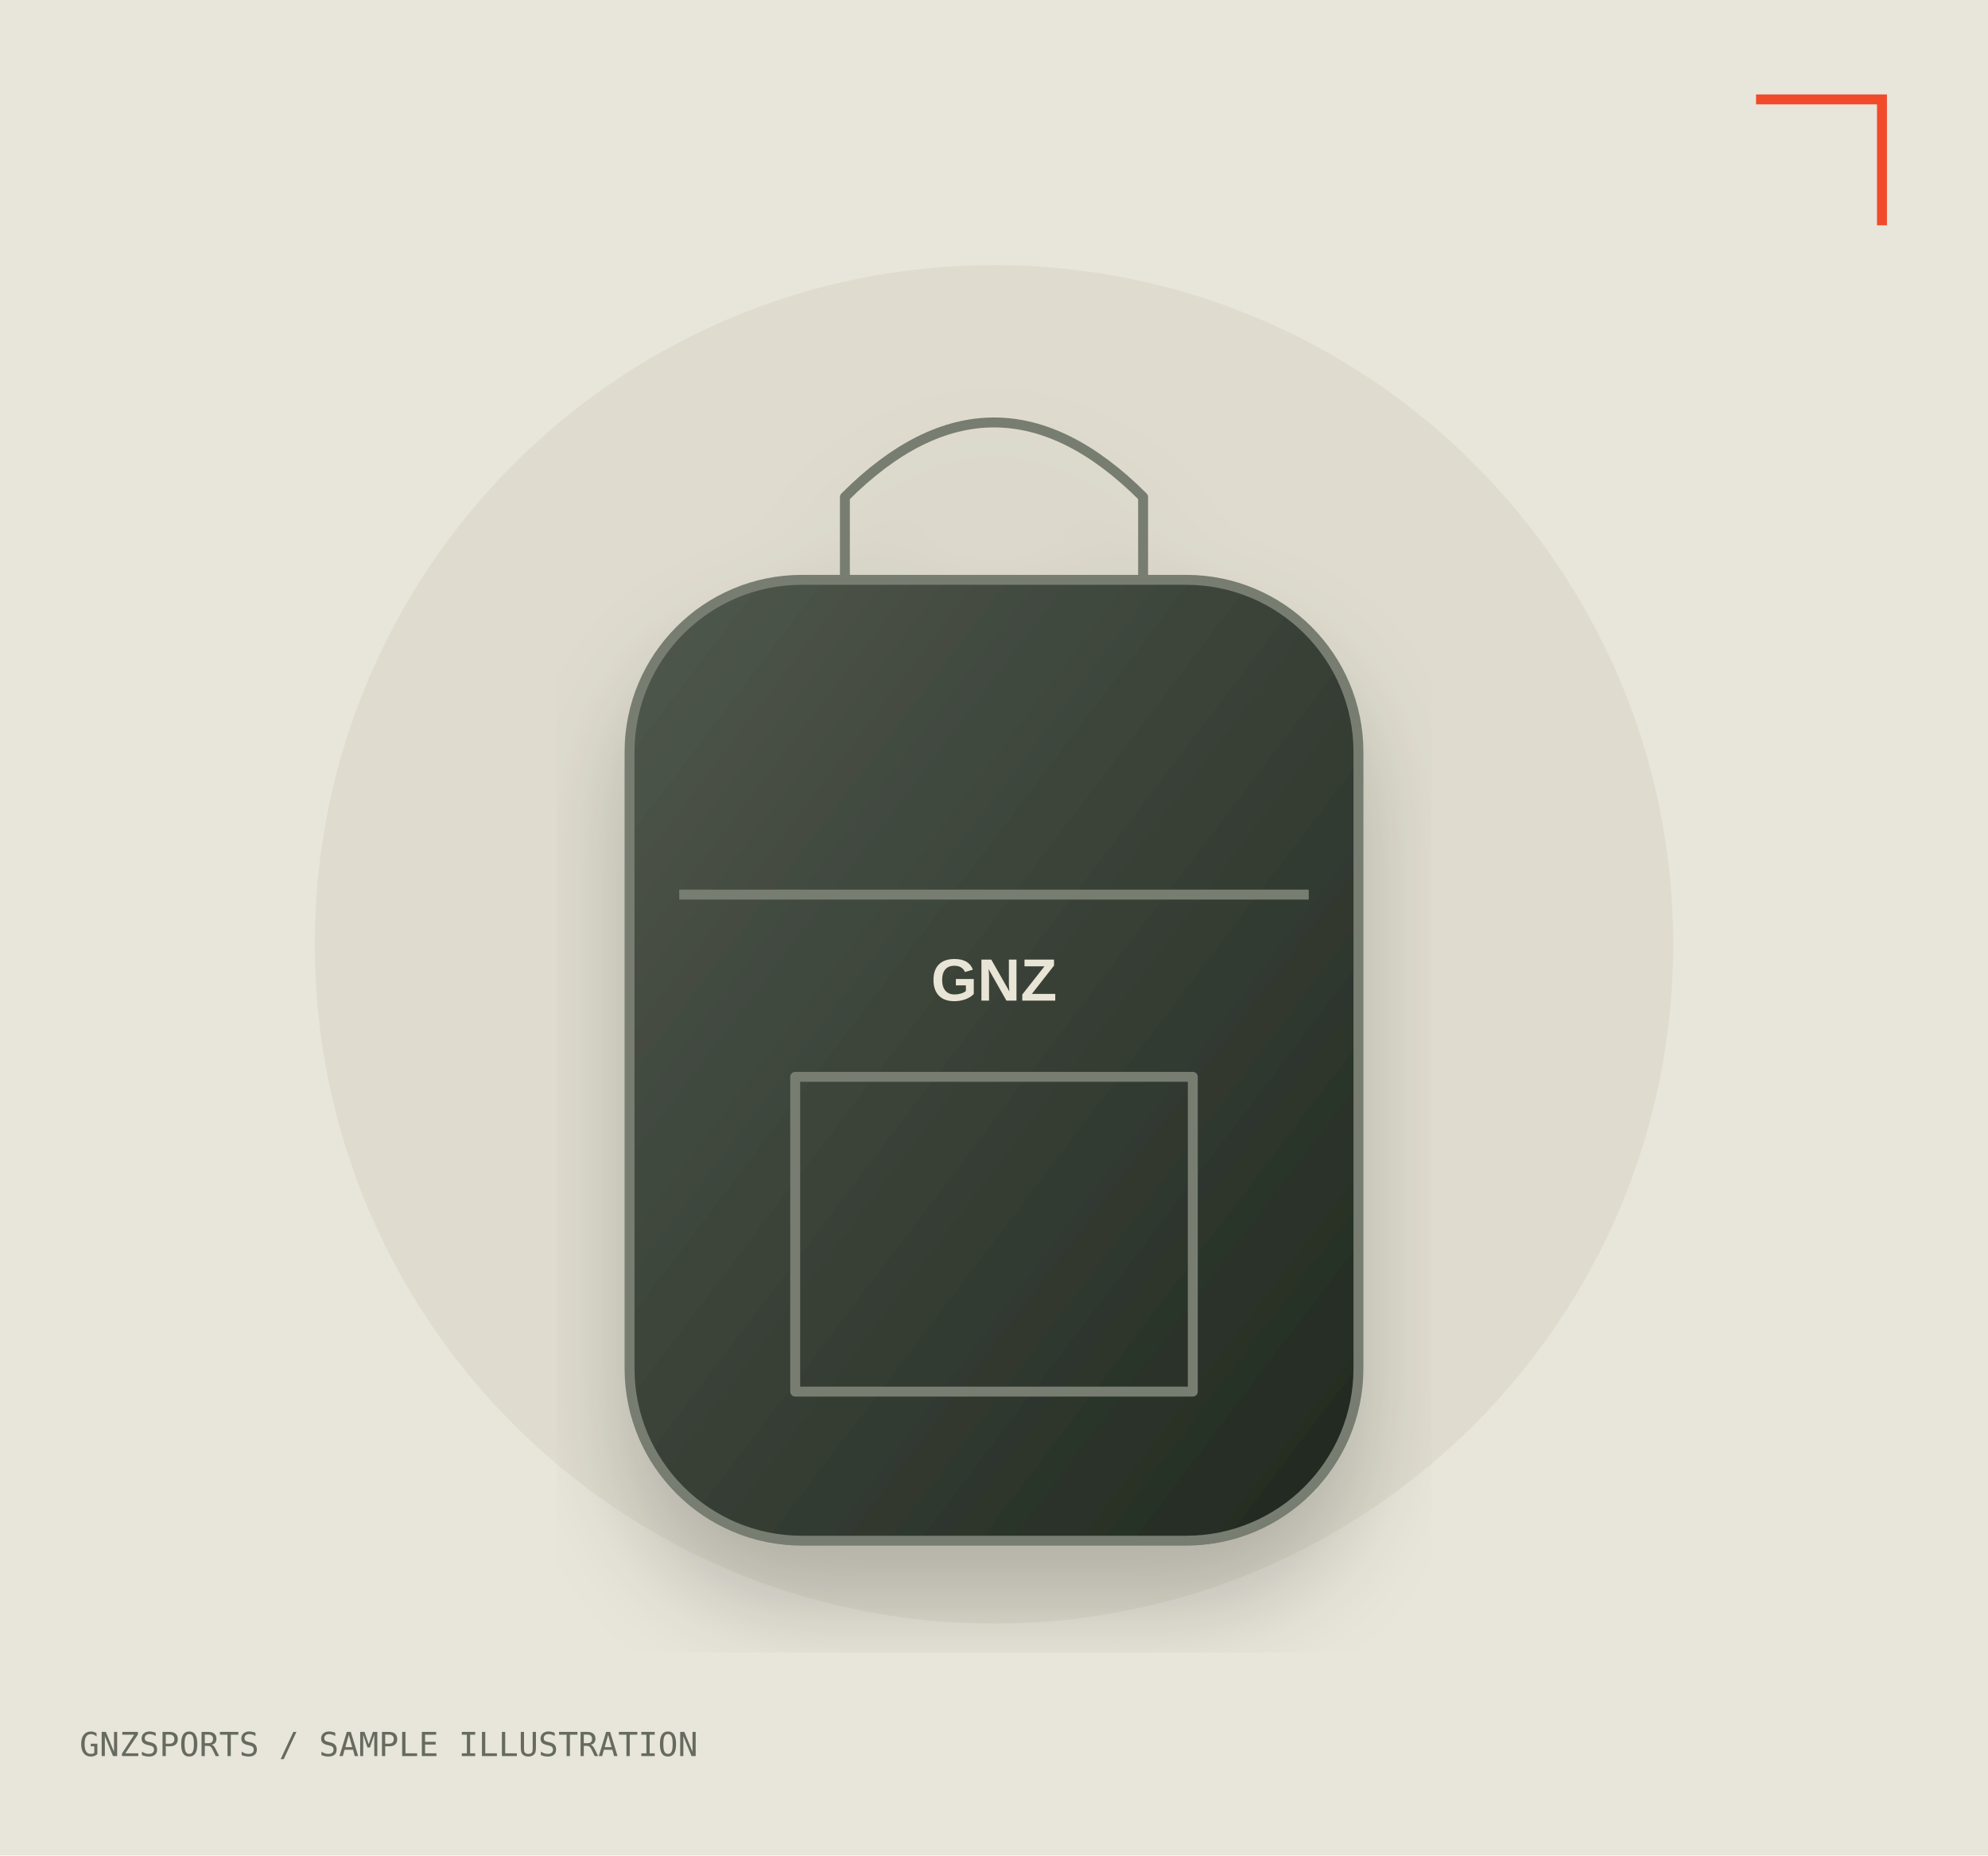
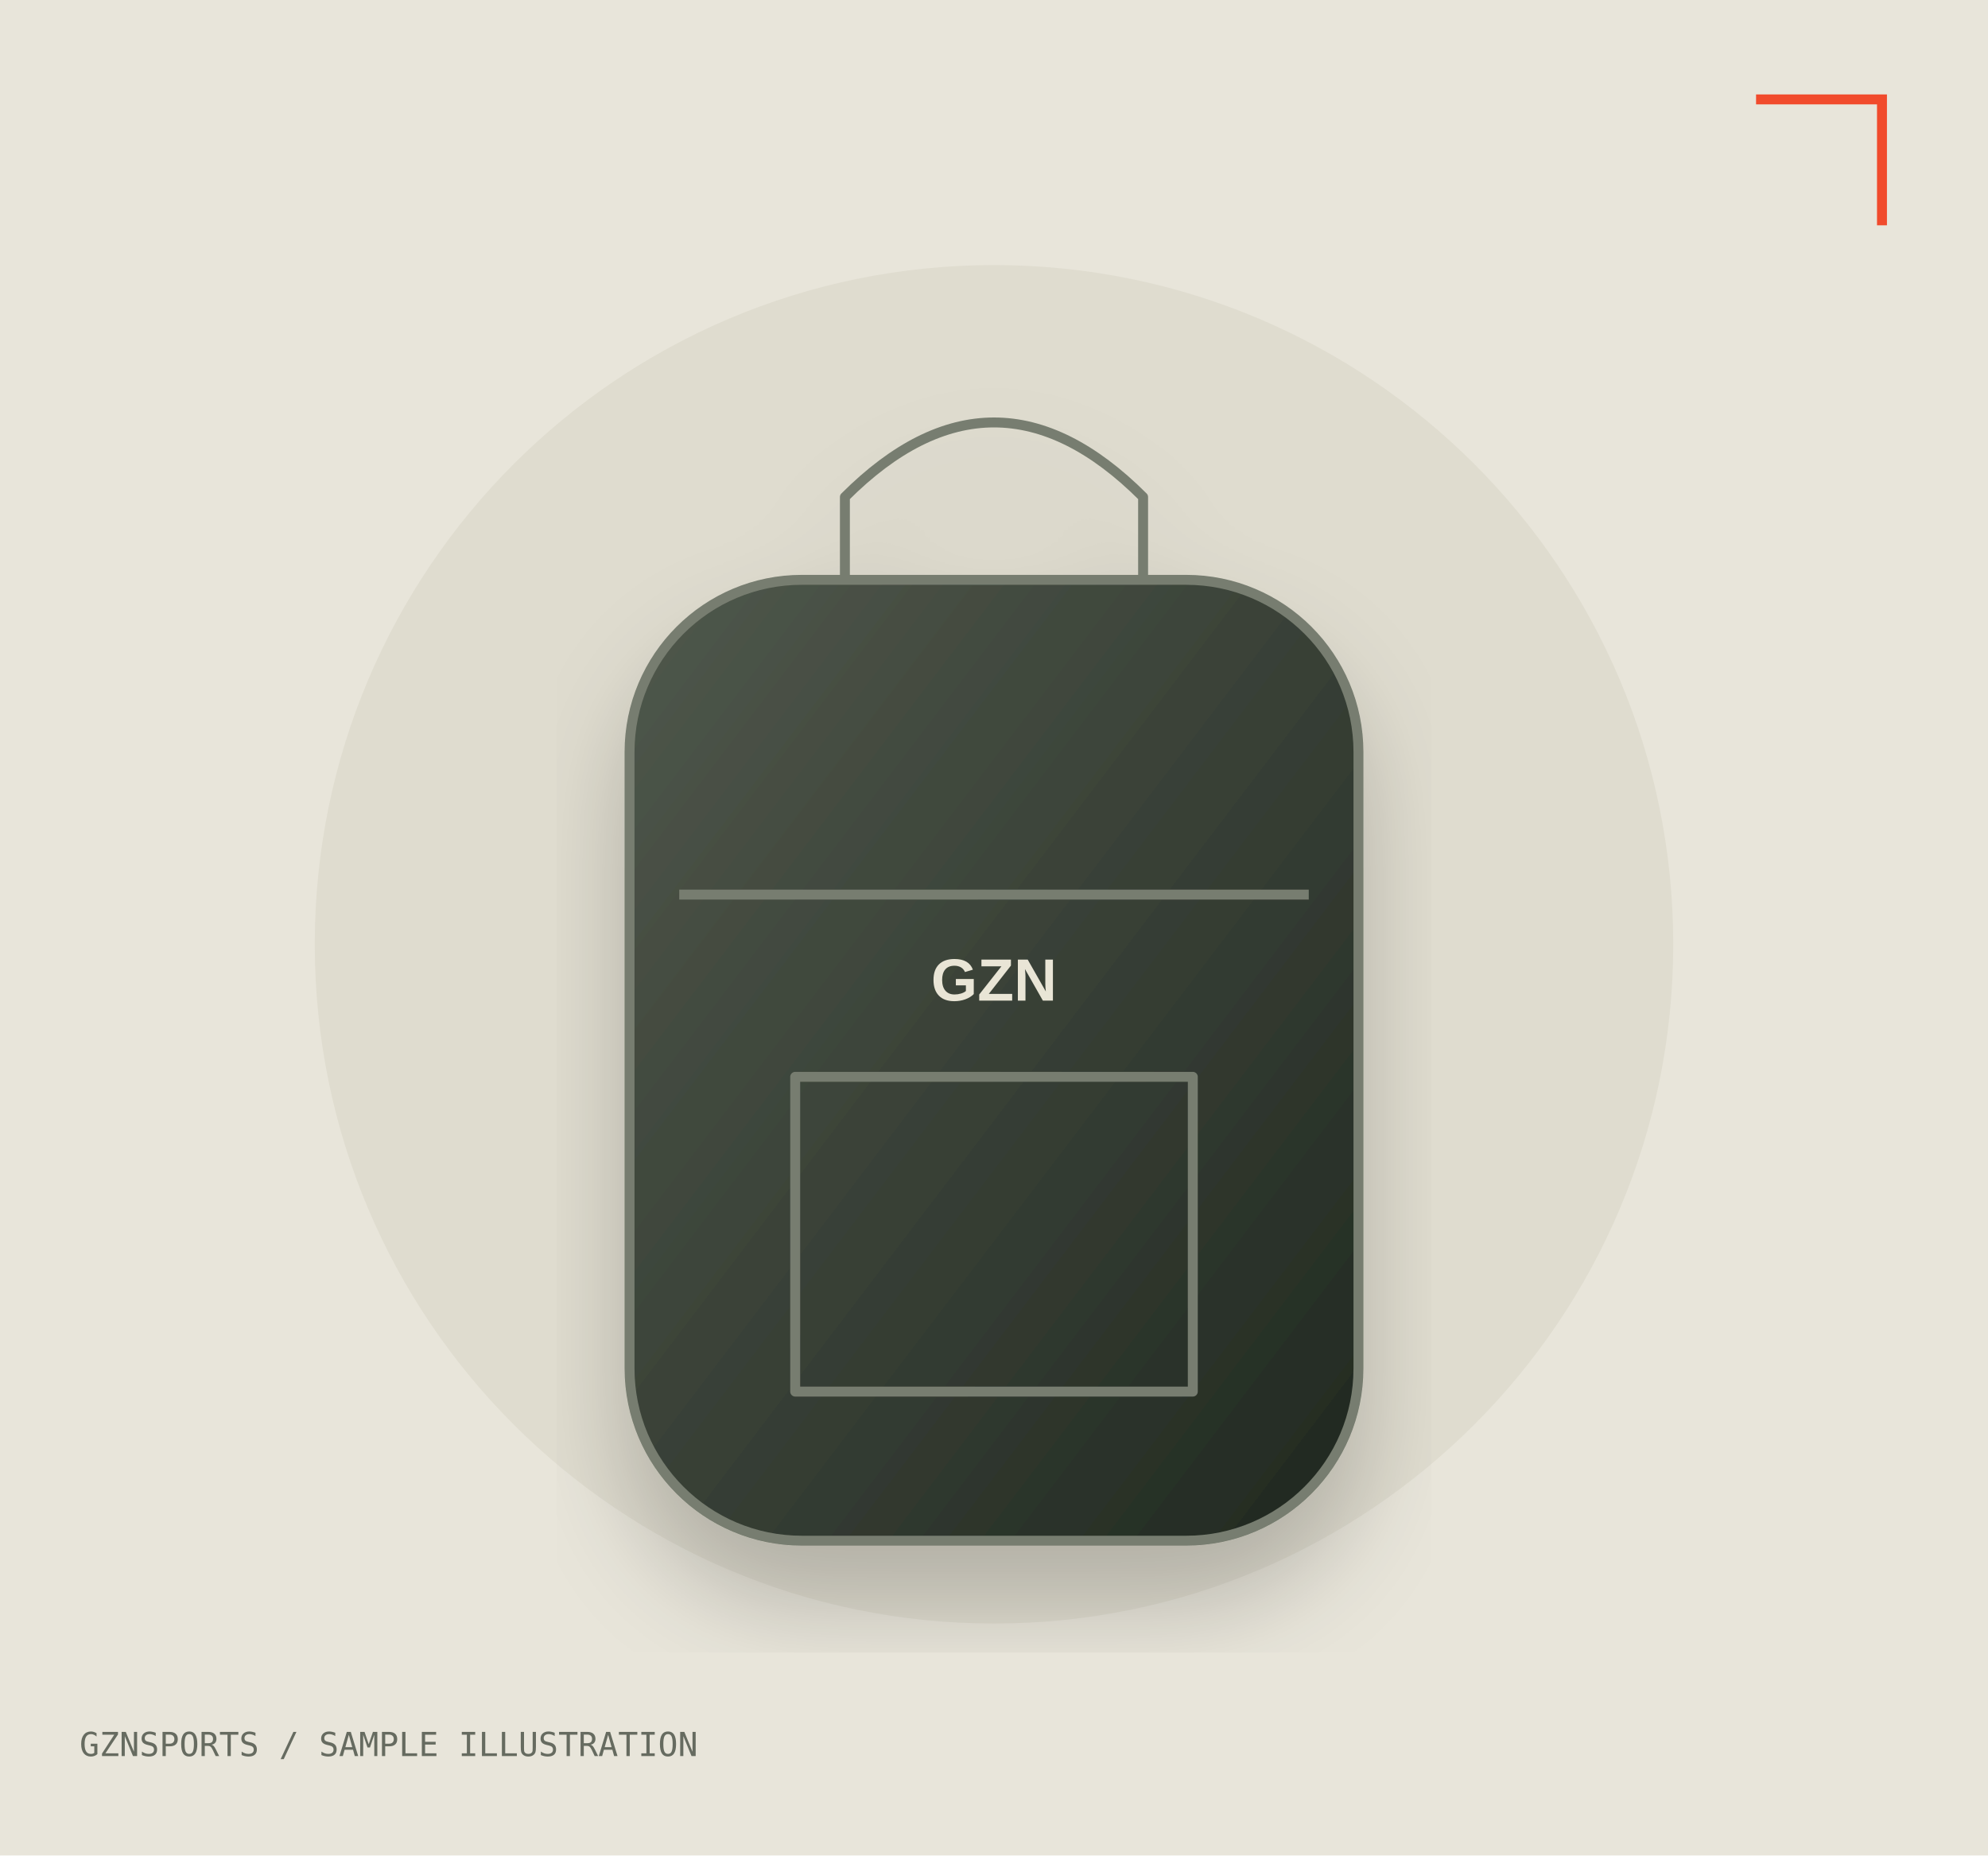
<svg xmlns="http://www.w3.org/2000/svg" viewBox="0 0 600 560">
  <defs>
    <linearGradient id="fabric" x2="1" y2="1">
      <stop stop-color="#50584c" />
      <stop offset="1" stop-color="#202820" />
    </linearGradient>
    <filter id="shadow">
      <feDropShadow dx="0" dy="18" stdDeviation="15" flood-opacity=".2" />
    </filter>
  </defs>
  <rect width="600" height="560" fill="#e8e5da" />
  <circle cx="300" cy="285" r="205" fill="#dfdccf" />
  <g fill="url(#fabric)" stroke="#777d70" stroke-width="3" stroke-linejoin="round" filter="url(#shadow)">
    <rect x="190" y="175" width="220" height="290" rx="52" />
    <path d="M255 175V150Q300 105 345 150V175M205 270H395M240 325H360V420H240Z" fill="none" />
  </g>
-   <text x="300" y="302" text-anchor="middle" font-family="Arial,sans-serif" font-size="18" font-weight="700" fill="#e9e5d6">GNZ</text>
-   <text x="24" y="530" font-family="monospace" font-size="10" fill="#666b60">GNZSPORTS / SAMPLE ILLUSTRATION</text>
+   <text x="300" y="302" text-anchor="middle" font-family="Arial,sans-serif" font-size="18" font-weight="700" fill="#e9e5d6">GZN</text>
+   <text x="24" y="530" font-family="monospace" font-size="10" fill="#666b60">GZNSPORTS / SAMPLE ILLUSTRATION</text>
  <path d="M530 30h38v38" stroke="#f14b2c" stroke-width="3" fill="none" />
</svg>
